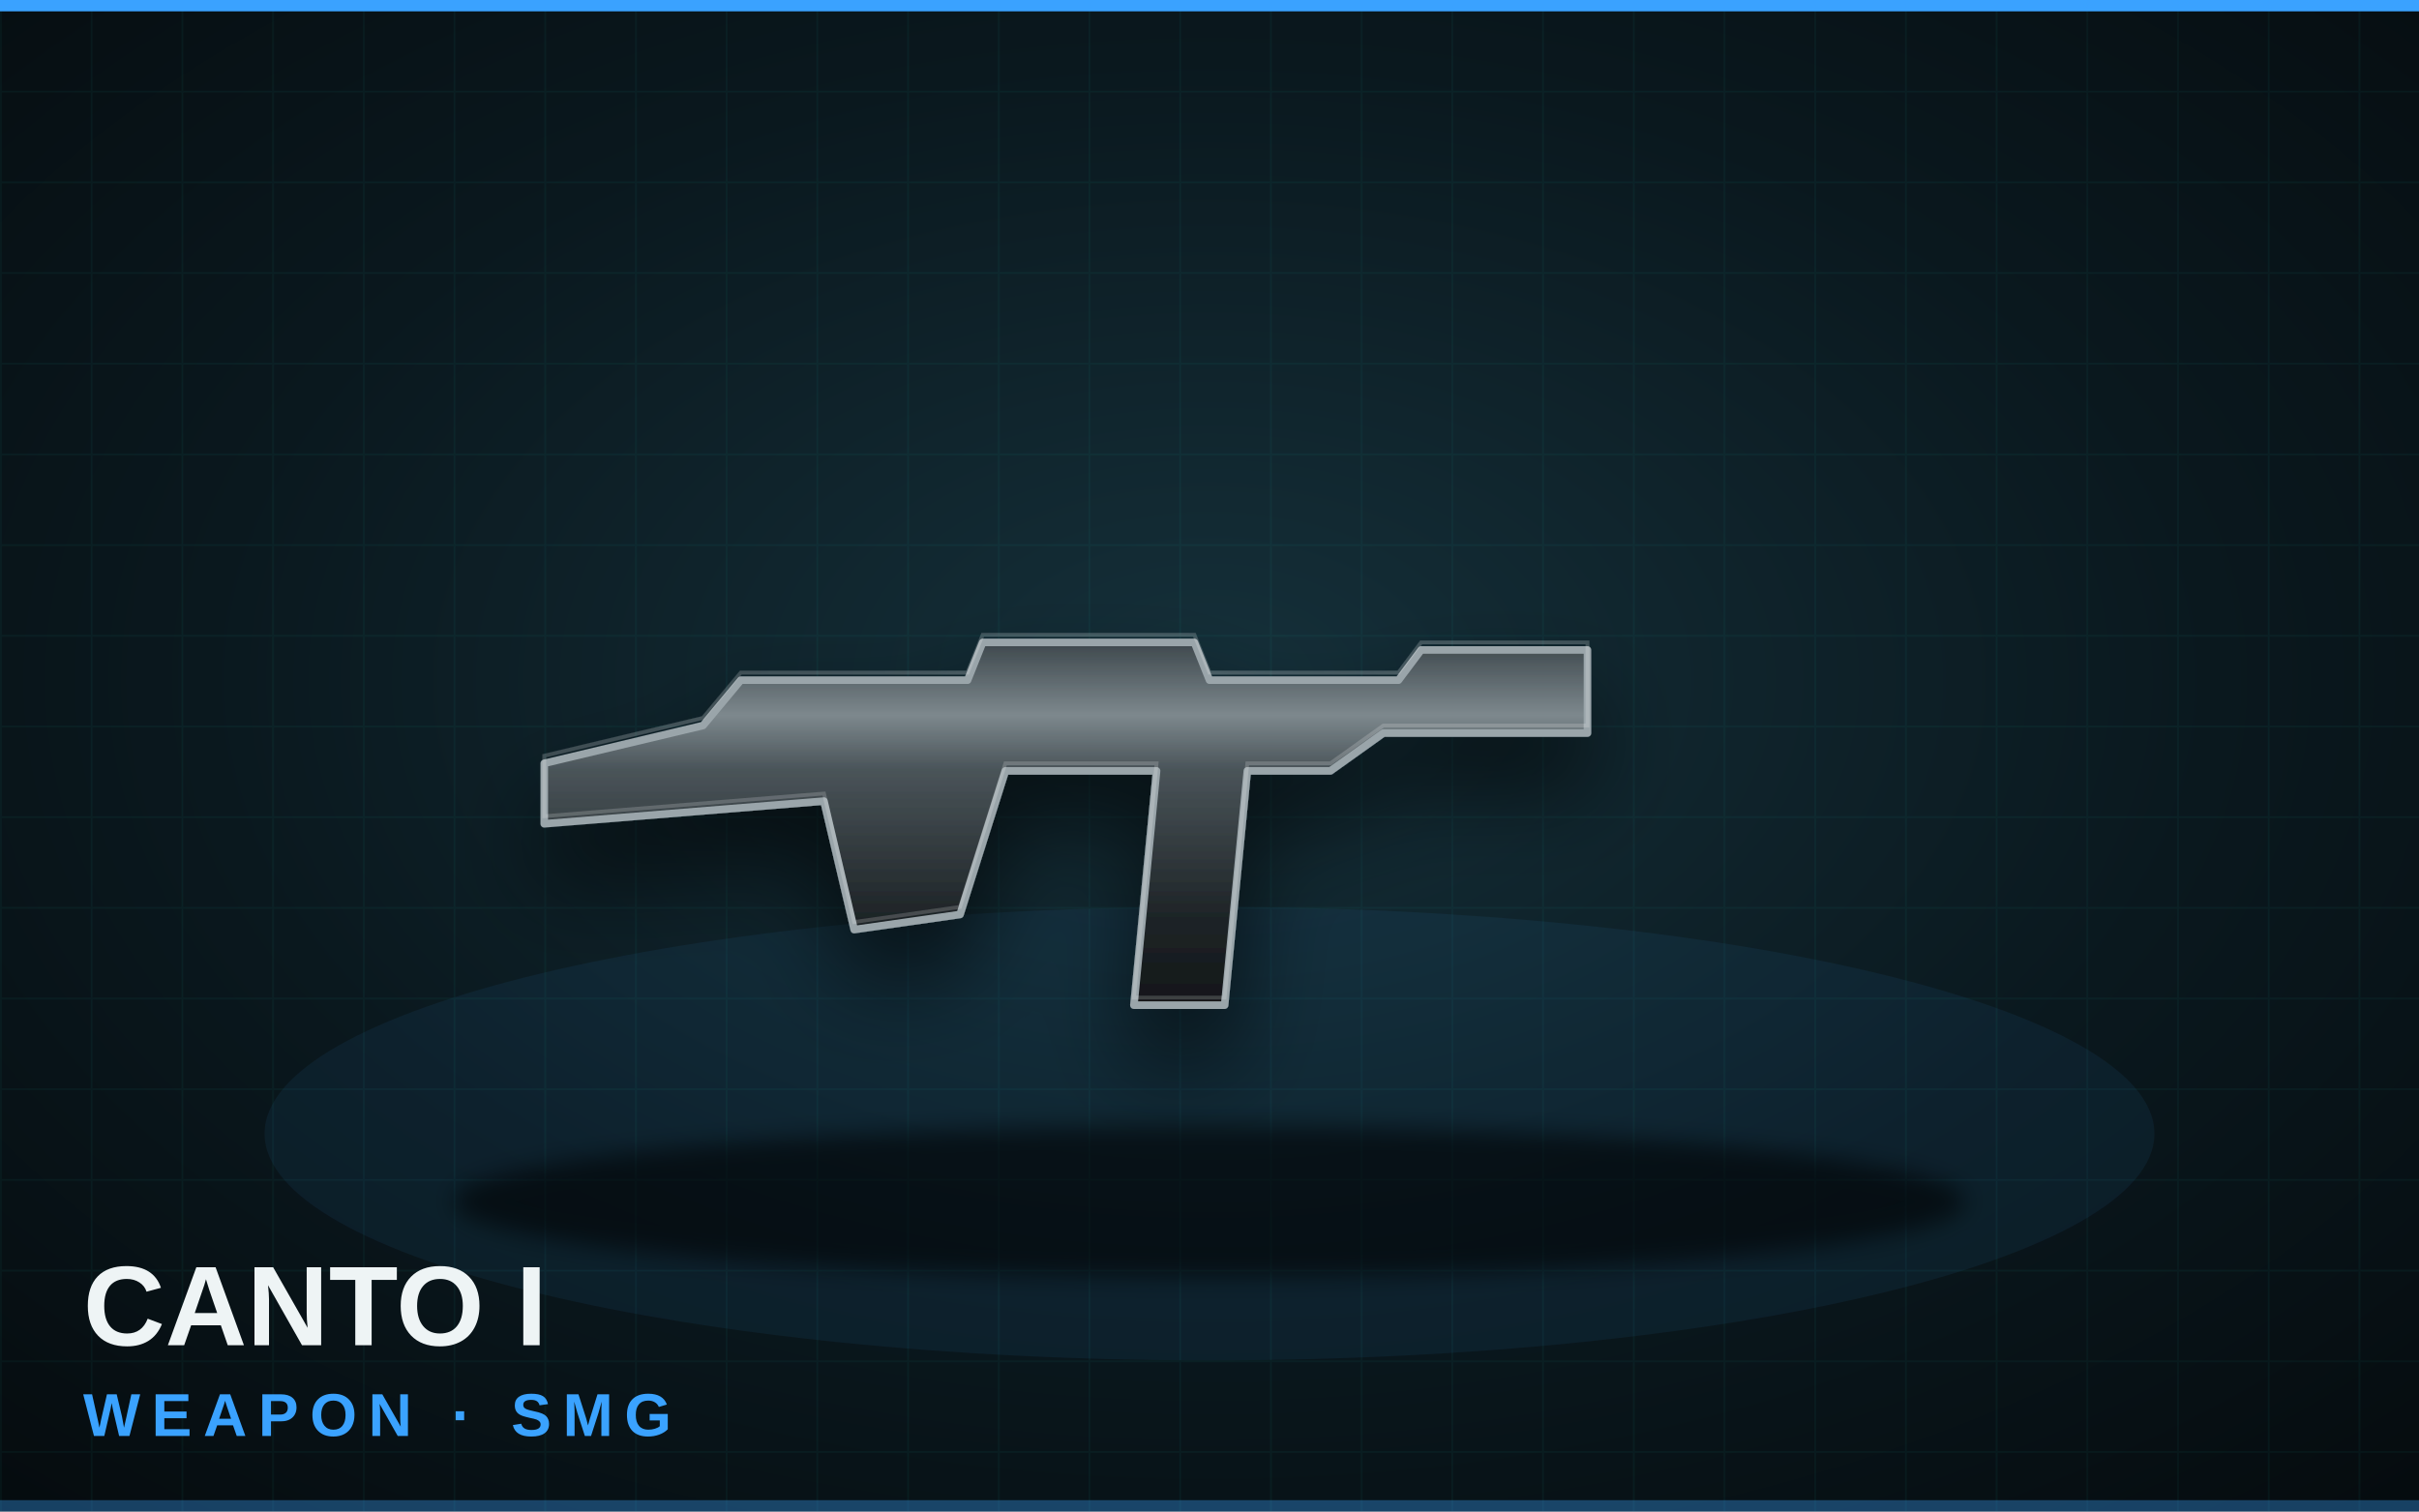
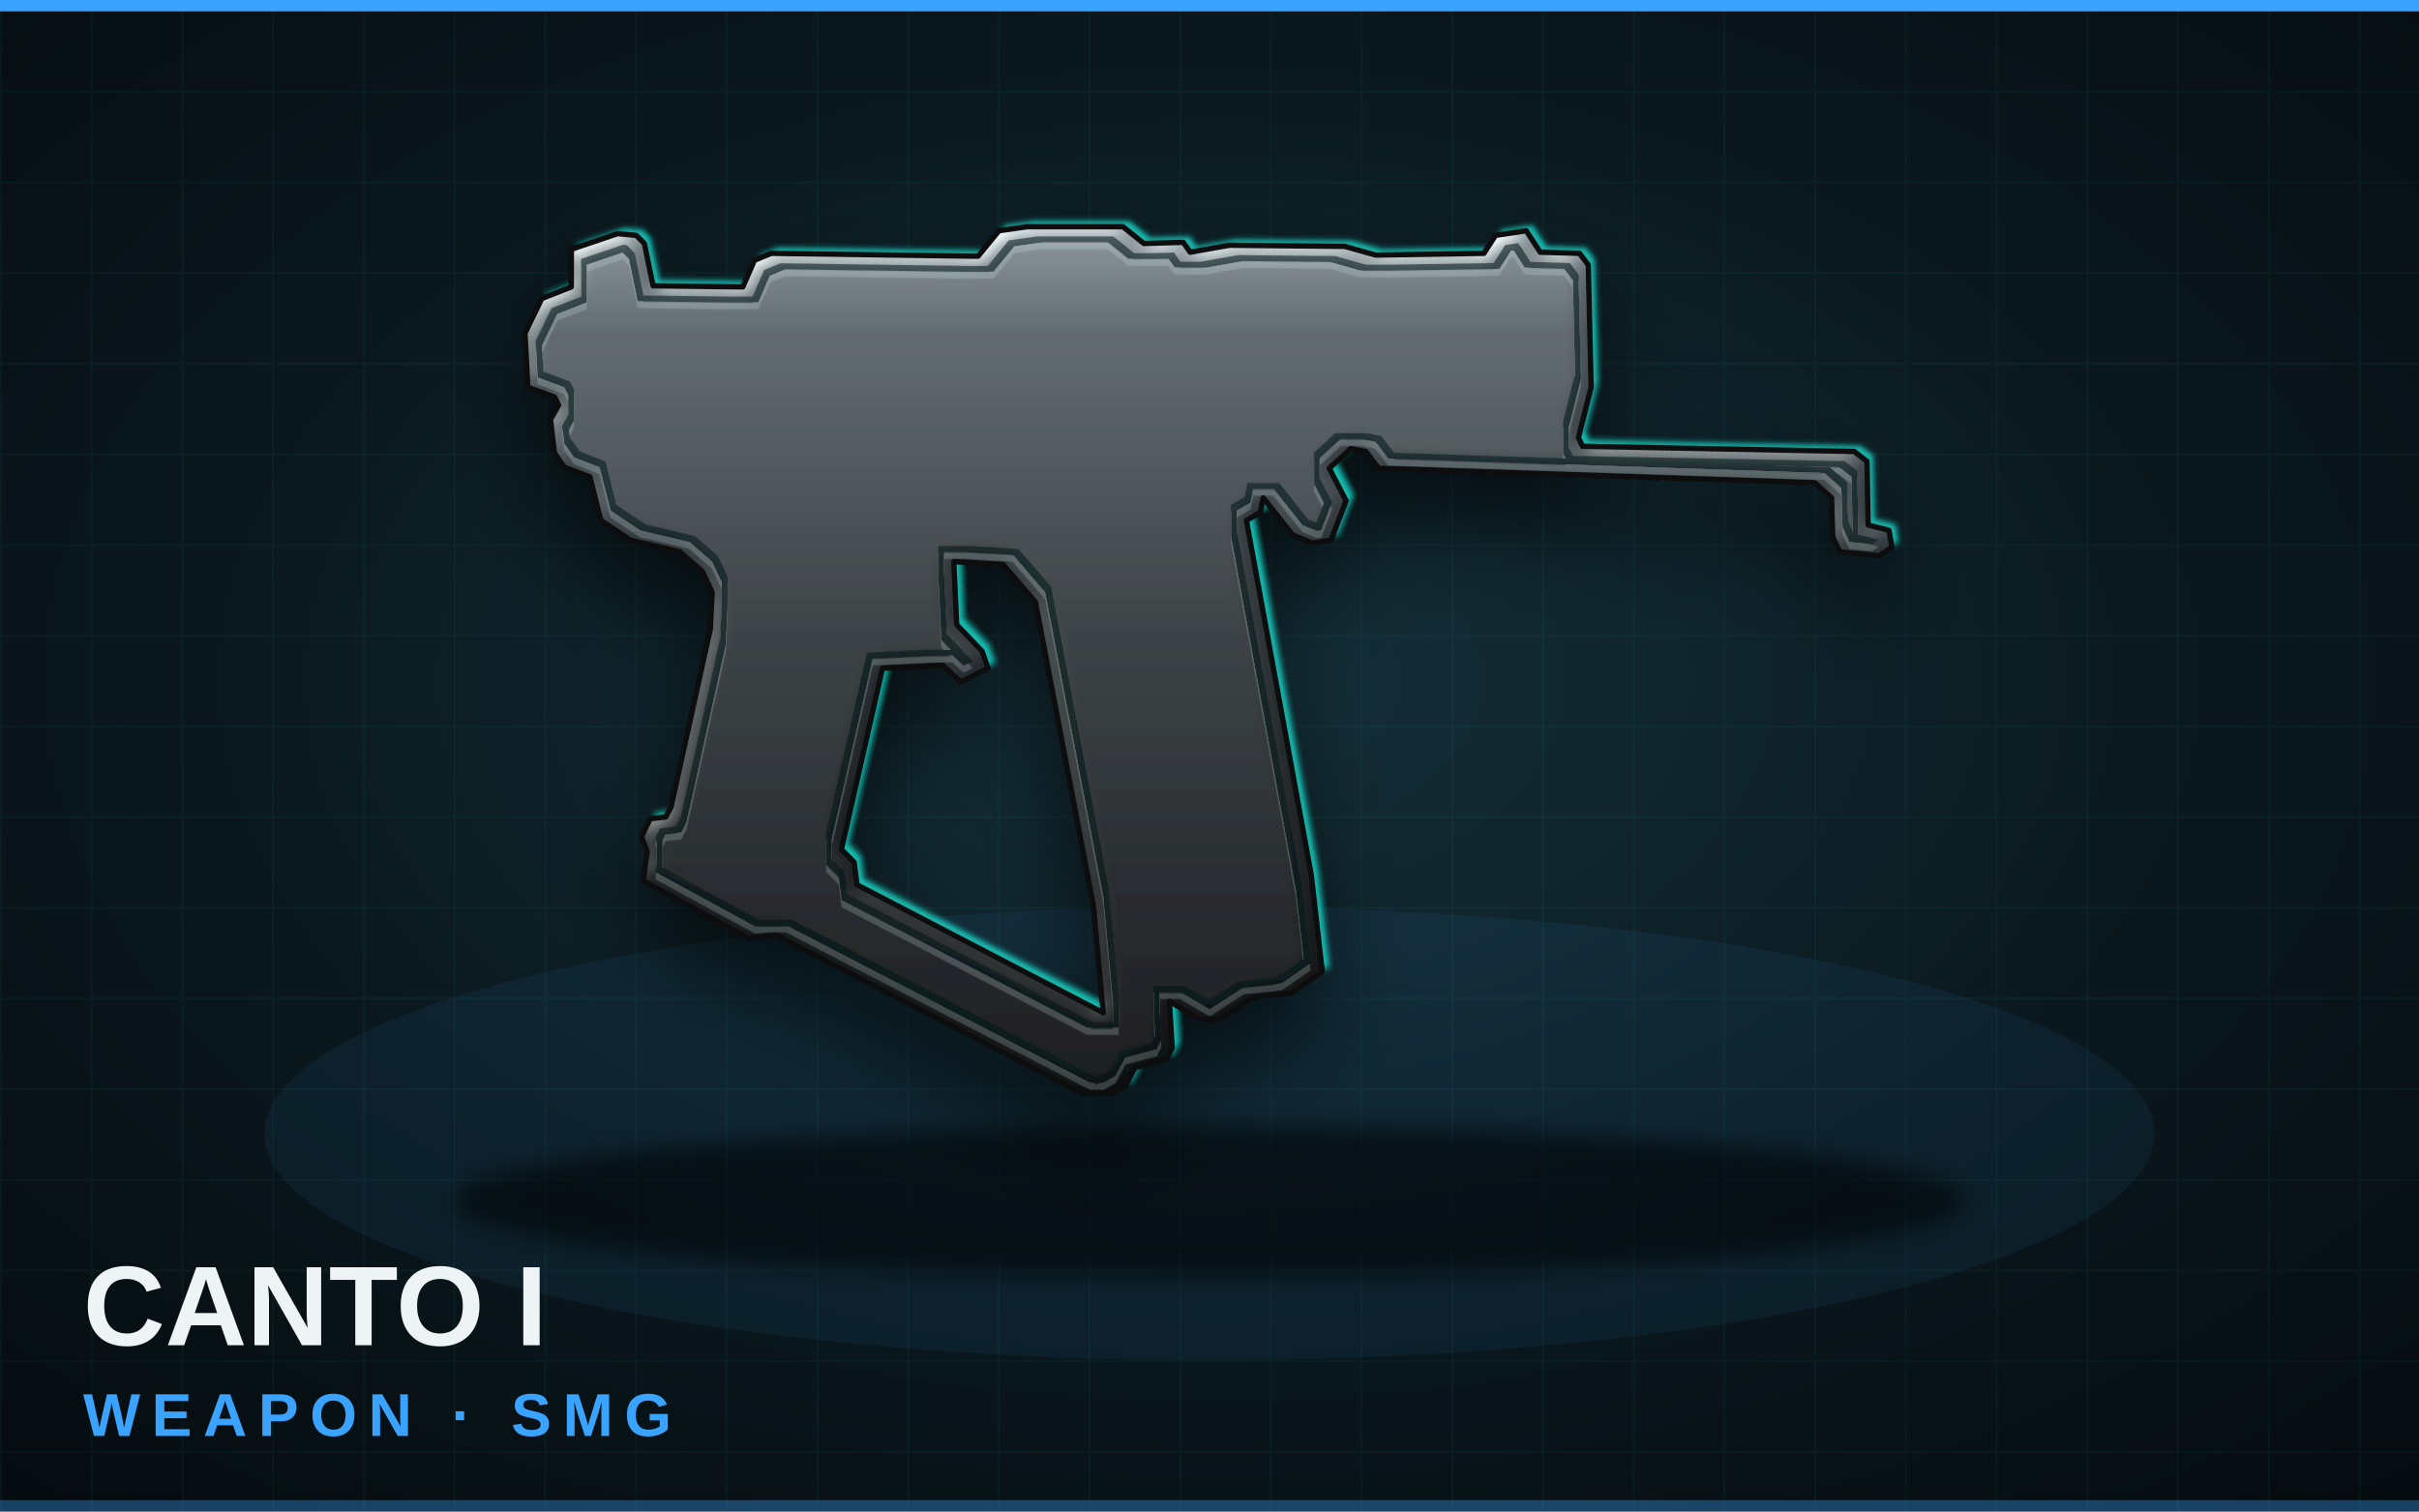
<svg xmlns="http://www.w3.org/2000/svg" viewBox="0 0 640 400" width="640" height="400">
  <defs>
    <radialGradient id="bg" cx="50%" cy="45%" r="75%">
      <stop offset="0" stop-color="#15303a" />
      <stop offset=".55" stop-color="#0a181e" />
      <stop offset="1" stop-color="#050b0e" />
    </radialGradient>
    <pattern id="grid" width="24" height="24" patternUnits="userSpaceOnUse">
      <path d="M24 0H0V24" fill="none" stroke="#19d3c5" stroke-opacity=".05" />
    </pattern>
    <linearGradient id="steelV" x1="0" y1="0" x2="0" y2="1">
      <stop offset="0" stop-color="#5b666c" />
      <stop offset=".18" stop-color="#e8eef0" />
      <stop offset=".32" stop-color="#b9c3c7" />
      <stop offset=".62" stop-color="#6b767c" />
      <stop offset=".85" stop-color="#3a4348" />
      <stop offset="1" stop-color="#252b2f" />
    </linearGradient>
    <linearGradient id="darkV" x1="0" y1="0" x2="0" y2="1">
      <stop offset="0" stop-color="#3e484d" />
      <stop offset=".2" stop-color="#7d888d" />
      <stop offset=".35" stop-color="#4a5459" />
      <stop offset=".75" stop-color="#1f2528" />
      <stop offset="1" stop-color="#121618" />
    </linearGradient>
    <linearGradient id="brassV" x1="0" y1="0" x2="0" y2="1">
      <stop offset="0" stop-color="#6b3f17" />
      <stop offset=".2" stop-color="#ffd38f" />
      <stop offset=".4" stop-color="#d1913f" />
      <stop offset=".75" stop-color="#7a4718" />
      <stop offset="1" stop-color="#3d220b" />
    </linearGradient>
    <linearGradient id="copperV" x1="0" y1="0" x2="0" y2="1">
      <stop offset="0" stop-color="#5a2a12" />
      <stop offset=".22" stop-color="#ffb07a" />
      <stop offset=".45" stop-color="#c8642c" />
      <stop offset="1" stop-color="#3a1607" />
    </linearGradient>
    <linearGradient id="whiteV" x1="0" y1="0" x2="0" y2="1">
      <stop offset="0" stop-color="#ffffff" />
      <stop offset=".5" stop-color="#dfe5e7" />
      <stop offset="1" stop-color="#9aa5aa" />
    </linearGradient>
    <linearGradient id="faceL" x1="0" y1="0" x2="1" y2="1">
      <stop offset="0" stop-color="#cfd7da" />
      <stop offset="1" stop-color="#6d787d" />
    </linearGradient>
    <linearGradient id="faceR" x1="0" y1="0" x2="1" y2="1">
      <stop offset="0" stop-color="#8b969b" />
      <stop offset="1" stop-color="#3a4348" />
    </linearGradient>
    <linearGradient id="faceT" x1="0" y1="0" x2="1" y2="0">
      <stop offset="0" stop-color="#eef3f4" />
      <stop offset="1" stop-color="#aab4b8" />
    </linearGradient>
    <linearGradient id="dfaceL" x1="0" y1="0" x2="1" y2="1">
      <stop offset="0" stop-color="#4f5a5f" />
      <stop offset="1" stop-color="#22282b" />
    </linearGradient>
    <linearGradient id="dfaceR" x1="0" y1="0" x2="1" y2="1">
      <stop offset="0" stop-color="#343c40" />
      <stop offset="1" stop-color="#14181a" />
    </linearGradient>
    <linearGradient id="dfaceT" x1="0" y1="0" x2="1" y2="0">
      <stop offset="0" stop-color="#6c777c" />
      <stop offset="1" stop-color="#3f484c" />
    </linearGradient>
    <radialGradient id="capFace" cx="40%" cy="38%" r="70%">
      <stop offset="0" stop-color="#cfd7da" />
      <stop offset=".6" stop-color="#5d686e" />
      <stop offset="1" stop-color="#20262a" />
    </radialGradient>
    <radialGradient id="specular" cx="50%" cy="50%" r="50%">
      <stop offset="0" stop-color="#fff" stop-opacity=".9" />
      <stop offset="1" stop-color="#fff" stop-opacity="0" />
    </radialGradient>
    <filter id="sh" x="-30%" y="-30%" width="160%" height="170%">
      <feDropShadow dx="0" dy="14" stdDeviation="12" flood-color="#000" flood-opacity=".6" />
    </filter>
    <filter id="glow" x="-50%" y="-50%" width="200%" height="200%">
      <feGaussianBlur stdDeviation="6" result="b" />
      <feMerge>
        <feMergeNode in="b" />
        <feMergeNode in="SourceGraphic" />
      </feMerge>
    </filter>
    <filter id="softglow" x="-50%" y="-50%" width="200%" height="200%">
      <feGaussianBlur stdDeviation="3" />
    </filter>
+     <linearGradient id="gunV" x1="0" y1="0" x2="0" y2="1">
+       <stop offset="0" stop-color="#8e999e" />
+       <stop offset=".12" stop-color="#5d686d" />
+       <stop offset=".45" stop-color="#363e42" />
+       <stop offset=".8" stop-color="#1c2124" />
+       <stop offset="1" stop-color="#121517" />
+     </linearGradient>
+     <filter id="metal" x="-5%" y="-10%" width="110%" height="130%" color-interpolation-filters="sRGB">
+       <feGaussianBlur in="SourceAlpha" stdDeviation="1.6" result="bump" />
+       <feSpecularLighting in="bump" surfaceScale="3.2" specularConstant=".95" specularExponent="22" lighting-color="#fff4e6" result="spec">
+         <feDistantLight azimuth="235" elevation="38" />
+       </feSpecularLighting>
+       <feComposite in="spec" in2="SourceAlpha" operator="in" result="specIn" />
+       <feDiffuseLighting in="bump" surfaceScale="3.2" diffuseConstant="1.05" lighting-color="#ffffff" result="diff">
+         <feDistantLight azimuth="235" elevation="50" />
+       </feDiffuseLighting>
+       <feComposite in="SourceGraphic" in2="diff" operator="arithmetic" k1="1.15" k2="0" k3="0" k4="0" result="lit" />
+       <feComposite in="lit" in2="SourceAlpha" operator="in" result="litIn" />
+       <feComposite in="litIn" in2="specIn" operator="arithmetic" k1="0" k2="1" k3=".55" k4="0" />
+     </filter>
+     <filter id="inset" x="-5%" y="-10%" width="110%" height="130%">
+       <feMorphology in="SourceAlpha" operator="erode" radius="5" result="e" />
+       <feMorphology in="e" operator="erode" radius="1" result="e2" />
+       <feComposite in="e" in2="e2" operator="out" result="ln" />
+       <feOffset in="ln" dy="1.2" result="lo" />
+       <feComposite in="lo" in2="ln" operator="out" result="hl" />
+       <feFlood flood-color="#05080a" flood-opacity=".55" />
+       <feComposite in2="ln" operator="in" result="dk" />
+       <feFlood flood-color="#cfe3e6" flood-opacity=".22" />
+       <feComposite in2="hl" operator="in" result="lt" />
+       <feMerge>
+         <feMergeNode in="dk" />
+         <feMergeNode in="lt" />
+       </feMerge>
+     </filter>
+     <filter id="rim" x="-5%" y="-15%" width="110%" height="130%">
+       <feOffset in="SourceAlpha" dx="1.1" dy="-1.0" result="o" />
+       <feComposite in="o" in2="SourceAlpha" operator="out" result="r" />
+       <feGaussianBlur in="r" stdDeviation=".45" result="rb" />
+       <feFlood flood-color="#19d3c5" flood-opacity=".85" />
+       <feComposite in2="rb" operator="in" />
+     </filter>
  </defs>
  <rect width="640" height="400" fill="url(#bg)" />
  <rect width="640" height="400" fill="url(#grid)" />
  <ellipse cx="320" cy="300" rx="250" ry="60" fill="#3aa2ff" opacity=".07" />
  <ellipse cx="320" cy="318" rx="200" ry="20" fill="#000" opacity=".55" filter="url(#softglow)" />
  <g filter="url(#sh)">
-     <g transform="translate(120 130)">
-       <path d="M24 72 L66 62 L76 50 L136 50 L140 40 L196 40 L200 50 L250 50 L256 42 L300 42 L300 64 L246 64 L232 74 L210 74 L204 136 L180 136 L186 74 L146 74 L134 112 L106 116 L98 82 L24 88 Z" fill="url(#darkV)" stroke="#9aa5aa" stroke-width="2" stroke-linejoin="round" />
-       <path d="M24 72 L66 62 L76 50 L136 50 L140 40 L196 40 L200 50 L250 50 L256 42 L300 42 L300 64 L246 64 L232 74 L210 74 L204 136 L180 136 L186 74 L146 74 L134 112 L106 116 L98 82 L24 88 Z" fill="none" stroke="#fff" stroke-opacity=".18" stroke-width="1" transform="translate(0 -2)" />
+     <g transform="translate(138.9 60.0) scale(1.533)">
+       <path d="M0.0 18.4 L0.5 27.7 L5.1 29.4 L5.8 30.8 L4.4 33.3 L5.1 39.1 L6.8 41.5 L11.2 43.2 L13.1 50.7 L18.2 54.1 L26.7 56.1 L30.6 59.5 L32.3 63.1 L32.0 69.4 L25.2 100.2 L24.3 101.9 L21.6 102.2 L20.1 105.3 L21.1 107.8 L20.4 112.9 L38.6 122.8 L43.4 122.3 L95.9 149.5 L101.5 149.5 L103.6 148.3 L105.3 145.1 L110.7 143.7 L111.7 141.7 L111.2 133.7 L116.3 136.7 L119.7 136.9 L125.7 133.0 L132.3 132.3 L137.6 128.6 L135.7 111.9 L124.5 50.7 L126.9 49.3 L127.4 46.8 L132.5 53.2 L135.9 54.6 L139.1 54.1 L141.7 47.3 L138.8 41.7 L142.5 38.3 L145.1 38.8 L147.3 41.7 L222.6 44.2 L225.5 46.8 L225.7 53.6 L226.9 56.1 L233.7 56.8 L235.9 55.3 L235.4 52.4 L231.8 51.5 L231.6 40.5 L229.4 38.8 L182.5 37.9 L181.8 36.4 L184.0 27.7 L183.5 6.6 L182.0 4.6 L175.2 4.4 L172.8 0.7 L167.5 1.5 L165.5 4.6 L146.8 4.9 L141.5 3.4 L121.6 3.2 L114.8 4.4 L113.6 2.7 L106.8 2.9 L103.2 0.0 L86.7 0.0 L81.8 0.7 L78.2 5.1 L42.5 4.6 L39.6 5.8 L37.6 10.4 L22.1 10.2 L20.6 2.9 L19.2 1.5 L16.0 1.2 L8.0 3.9 L8.0 10.4 L2.9 12.4 Z M74.0 57.8 L82.5 58.3 L88.1 64.8 L98.1 117.2 L99.8 135.7 L57.3 113.6 L56.8 109.7 L54.6 107.5 L61.7 76.2 L72.1 75.7 L75.2 78.6 L79.9 76.2 L78.9 73.3 L74.5 68.7 Z" fill="#000" fill-rule="evenodd" filter="url(#rim)" />
+     </g>
+     <g transform="translate(138.9 60.0) scale(1.533)">
+       <path d="M0.0 18.4 L0.5 27.7 L5.1 29.4 L5.8 30.8 L4.4 33.3 L5.1 39.1 L6.8 41.5 L11.2 43.2 L13.1 50.7 L18.2 54.1 L26.7 56.1 L30.6 59.5 L32.3 63.1 L32.0 69.4 L25.2 100.2 L24.3 101.9 L21.6 102.2 L20.1 105.3 L21.1 107.8 L20.4 112.9 L38.6 122.8 L43.4 122.3 L95.9 149.5 L101.5 149.5 L103.6 148.3 L105.3 145.1 L110.7 143.7 L111.7 141.7 L111.2 133.7 L116.3 136.7 L119.7 136.9 L125.7 133.0 L132.3 132.3 L137.6 128.6 L135.7 111.9 L124.5 50.7 L126.9 49.3 L127.4 46.8 L132.5 53.2 L135.9 54.6 L139.1 54.1 L141.7 47.3 L138.8 41.7 L142.5 38.3 L145.1 38.8 L147.3 41.7 L222.6 44.2 L225.5 46.8 L225.7 53.6 L226.9 56.1 L233.7 56.8 L235.9 55.3 L235.4 52.4 L231.8 51.5 L231.6 40.5 L229.4 38.8 L182.5 37.9 L181.8 36.4 L184.0 27.7 L183.5 6.6 L182.0 4.6 L175.2 4.4 L172.8 0.7 L167.5 1.5 L165.5 4.6 L146.8 4.9 L141.5 3.4 L121.6 3.2 L114.8 4.4 L113.6 2.7 L106.8 2.9 L103.2 0.0 L86.7 0.0 L81.8 0.7 L78.2 5.1 L42.5 4.6 L39.6 5.8 L37.6 10.4 L22.1 10.2 L20.6 2.9 L19.2 1.5 L16.0 1.2 L8.0 3.9 L8.0 10.4 L2.9 12.4 Z M74.0 57.8 L82.5 58.3 L88.1 64.8 L98.1 117.2 L99.8 135.7 L57.3 113.6 L56.8 109.7 L54.6 107.5 L61.7 76.2 L72.1 75.7 L75.2 78.6 L79.9 76.2 L78.9 73.3 L74.5 68.7 Z" fill="url(#gunV)" fill-rule="evenodd" filter="url(#metal)" />
+       <path d="M0.0 18.4 L0.5 27.7 L5.1 29.4 L5.8 30.8 L4.4 33.3 L5.1 39.1 L6.8 41.5 L11.2 43.2 L13.1 50.7 L18.2 54.1 L26.7 56.1 L30.6 59.5 L32.3 63.1 L32.0 69.4 L25.2 100.2 L24.3 101.9 L21.6 102.2 L20.1 105.3 L21.1 107.8 L20.4 112.9 L38.6 122.8 L43.4 122.3 L95.9 149.5 L101.5 149.5 L103.6 148.3 L105.3 145.1 L110.7 143.7 L111.7 141.7 L111.2 133.7 L116.3 136.7 L119.7 136.9 L125.7 133.0 L132.3 132.3 L137.6 128.6 L135.7 111.9 L124.5 50.7 L126.9 49.3 L127.4 46.8 L132.5 53.2 L135.9 54.6 L139.1 54.1 L141.7 47.3 L138.8 41.7 L142.5 38.3 L145.1 38.8 L147.3 41.7 L222.6 44.2 L225.5 46.8 L225.7 53.6 L226.9 56.1 L233.7 56.8 L235.9 55.3 L235.4 52.4 L231.8 51.5 L231.6 40.5 L229.4 38.8 L182.5 37.9 L181.8 36.4 L184.0 27.7 L183.5 6.6 L182.0 4.6 L175.2 4.4 L172.8 0.7 L167.5 1.5 L165.5 4.6 L146.8 4.9 L141.5 3.4 L121.6 3.2 L114.8 4.4 L113.6 2.7 L106.8 2.9 L103.2 0.0 L86.7 0.0 L81.8 0.7 L78.2 5.1 L42.5 4.6 L39.6 5.8 L37.6 10.4 L22.1 10.2 L20.6 2.9 L19.2 1.5 L16.0 1.2 L8.0 3.9 L8.0 10.4 L2.9 12.4 Z M74.0 57.8 L82.5 58.3 L88.1 64.8 L98.1 117.2 L99.8 135.7 L57.3 113.6 L56.8 109.7 L54.6 107.5 L61.7 76.2 L72.1 75.7 L75.2 78.6 L79.9 76.2 L78.9 73.3 L74.5 68.7 Z" fill="#000" fill-rule="evenodd" filter="url(#inset)" />
+       <path d="M0.0 18.4 L0.5 27.7 L5.1 29.4 L5.8 30.8 L4.4 33.3 L5.1 39.1 L6.8 41.5 L11.2 43.2 L13.1 50.7 L18.2 54.1 L26.7 56.1 L30.6 59.5 L32.3 63.1 L32.0 69.4 L25.2 100.2 L24.3 101.9 L21.6 102.2 L20.1 105.3 L21.1 107.8 L20.4 112.9 L38.6 122.8 L43.4 122.3 L95.9 149.5 L101.5 149.5 L103.6 148.3 L105.3 145.1 L110.7 143.7 L111.7 141.7 L111.2 133.7 L116.3 136.7 L119.7 136.9 L125.7 133.0 L132.3 132.3 L137.6 128.6 L135.7 111.9 L124.5 50.7 L126.9 49.3 L127.4 46.8 L132.5 53.2 L135.9 54.6 L139.1 54.1 L141.7 47.3 L138.8 41.7 L142.5 38.3 L145.1 38.8 L147.3 41.7 L222.6 44.2 L225.5 46.8 L225.7 53.6 L226.9 56.1 L233.7 56.8 L235.9 55.3 L235.4 52.4 L231.8 51.5 L231.6 40.5 L229.4 38.8 L182.5 37.9 L181.8 36.4 L184.0 27.7 L183.5 6.6 L182.0 4.6 L175.2 4.4 L172.8 0.7 L167.5 1.5 L165.5 4.6 L146.8 4.9 L141.5 3.4 L121.6 3.2 L114.8 4.4 L113.6 2.7 L106.8 2.9 L103.2 0.0 L86.7 0.0 L81.8 0.7 L78.2 5.1 L42.5 4.6 L39.6 5.8 L37.6 10.4 L22.1 10.2 L20.6 2.9 L19.2 1.5 L16.0 1.2 L8.0 3.9 L8.0 10.4 L2.9 12.4 Z M74.0 57.8 L82.5 58.3 L88.1 64.8 L98.1 117.2 L99.8 135.7 L57.3 113.6 L56.8 109.7 L54.6 107.5 L61.7 76.2 L72.1 75.7 L75.2 78.6 L79.9 76.2 L78.9 73.3 L74.5 68.7 Z" fill="none" stroke="#0a0d0f" stroke-width="0.91" stroke-linejoin="round" />
    </g>
  </g>
  <path d="M0 0H640V3H0Z" fill="#3aa2ff" />
  <path d="M0 397H640V400H0Z" fill="#3aa2ff" opacity=".35" />
  <text x="22" y="380" font-family="'Barlow Condensed','Arial Narrow','Helvetica Neue',Arial,sans-serif" font-size="16" font-weight="700" letter-spacing="3" fill="#3aa2ff">WEAPON · SMG</text>
  <text x="22" y="356" font-family="'Barlow Condensed','Arial Narrow','Helvetica Neue',Arial,sans-serif" font-size="30" font-weight="800" fill="#eef4f5">CANTO I</text>
</svg>
